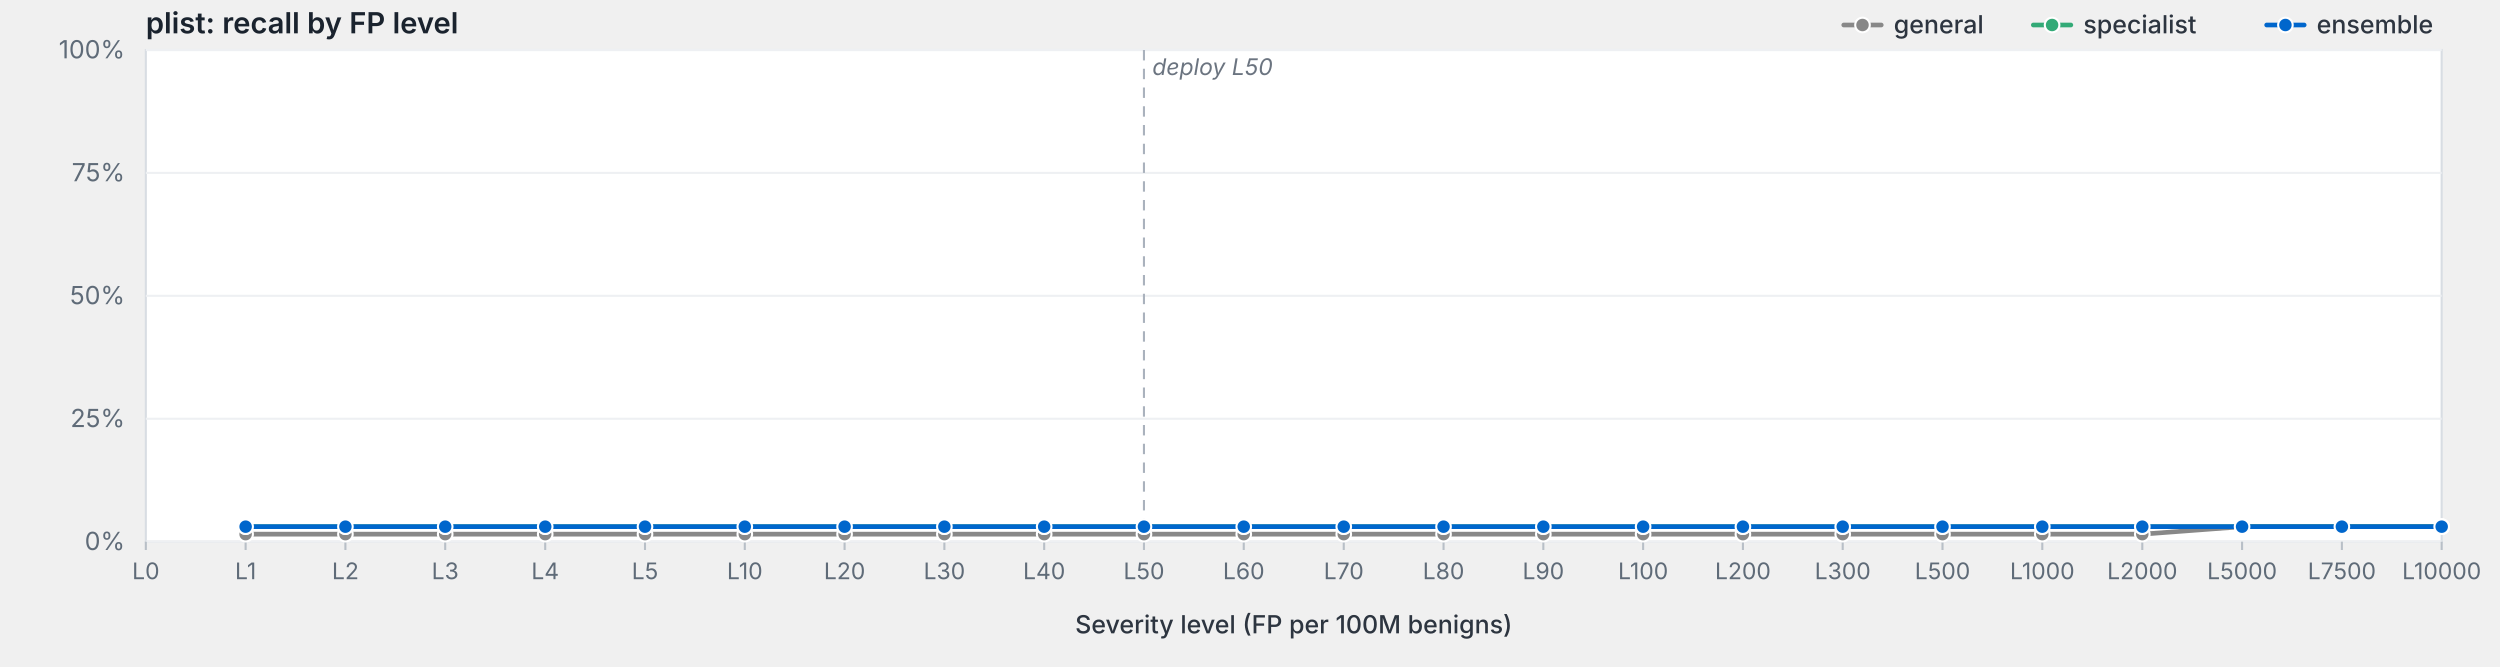
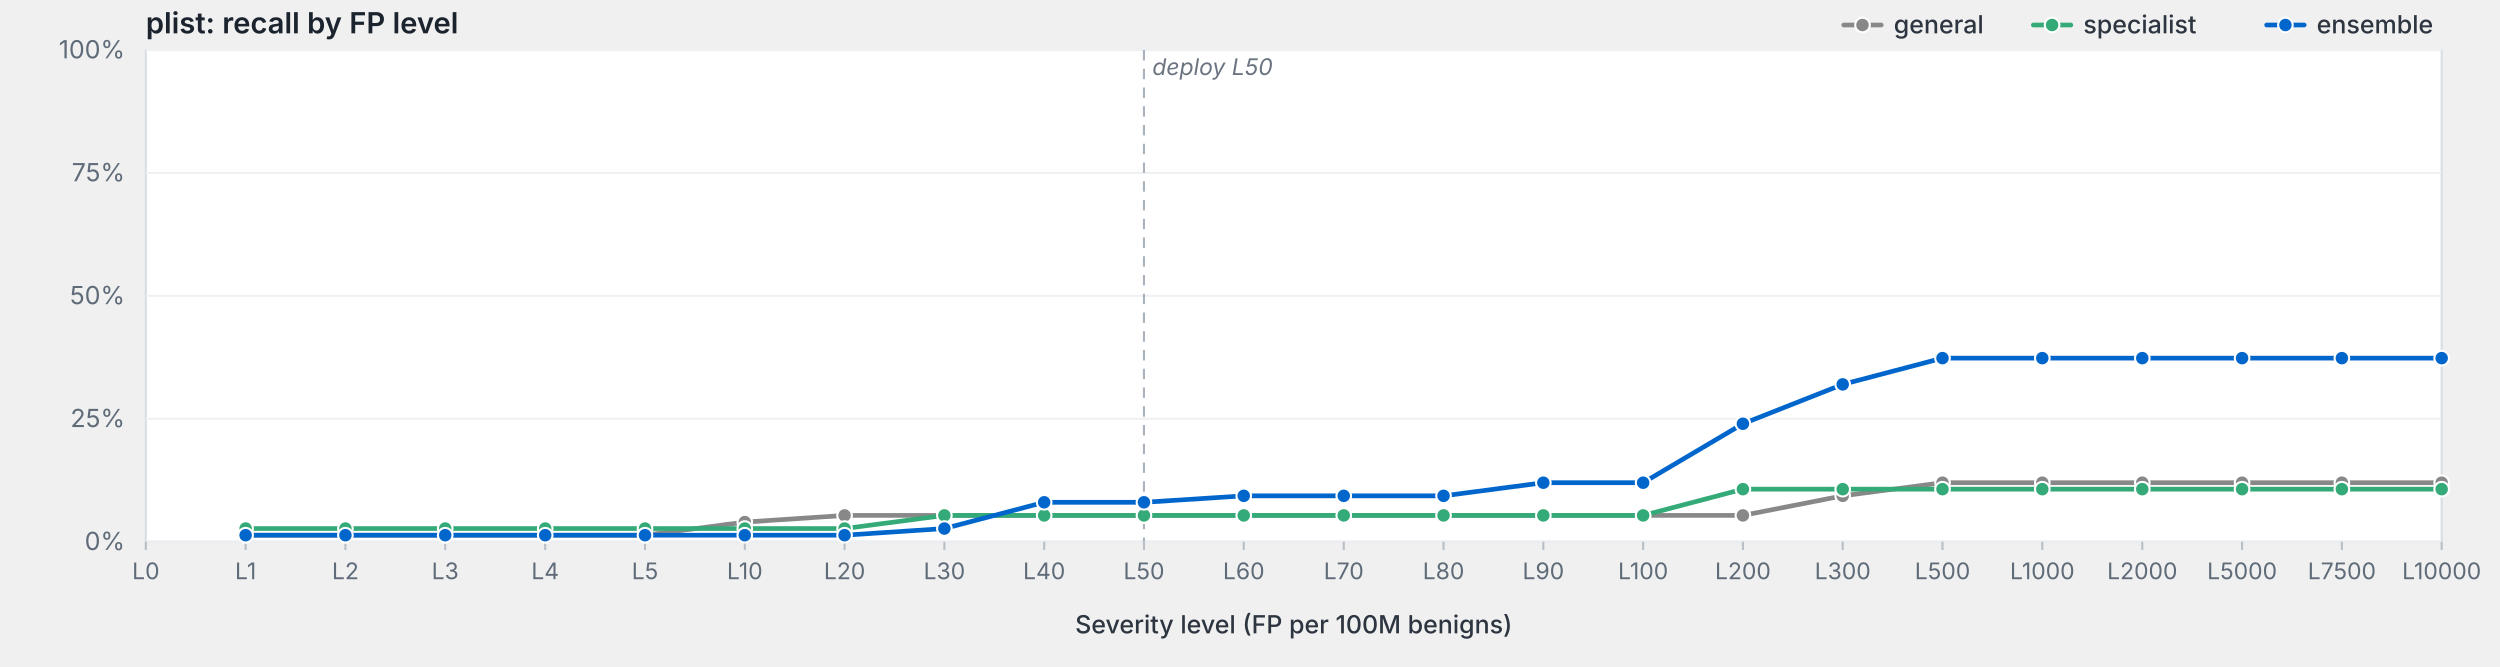
<svg xmlns="http://www.w3.org/2000/svg" viewBox="0 0 1200 320" width="1200" height="320" preserveAspectRatio="xMidYMid meet" role="img" aria-label="plist: recall by FP level">
  <style>svg { background: #fdfdfd; }.frame { fill: #fff; stroke: #d8dde3; stroke-width: 1; }.grid { stroke: #eef0f3; stroke-width: 1; }.tick { stroke: #b8bfc7; stroke-width: 1; }.axis-label { fill: #5f6b78; font-family: -apple-system, BlinkMacSystemFont, "Segoe UI", system-ui, sans-serif; font-size: 12px; }.x-label { fill: #5f6b78; font-family: -apple-system, BlinkMacSystemFont, "Segoe UI", system-ui, sans-serif; font-size: 11px; }.axis-title { fill: #2d3540; font-family: -apple-system, BlinkMacSystemFont, "Segoe UI", system-ui, sans-serif; font-size: 12px; font-weight: 500; }.title { fill: #1a232e; font-family: -apple-system, BlinkMacSystemFont, "Segoe UI", system-ui, sans-serif; font-size: 14px; font-weight: 600; }.deploy-marker { stroke: #aab2bd; stroke-width: 1; stroke-dasharray: 5,4; }.deploy-label { fill: #6b7480; font-family: -apple-system, BlinkMacSystemFont, "Segoe UI", system-ui, sans-serif; font-size: 11px; font-style: italic; }.curve { fill: none; stroke-width: 2.25; stroke-linejoin: round; stroke-linecap: round; }.marker { stroke: #fff; stroke-width: 1; }.legend-text { fill: #2d3540; font-family: -apple-system, BlinkMacSystemFont, "Segoe UI", system-ui, sans-serif; font-size: 12px; font-weight: 500; }</style>
  <text class="title" x="70" y="16">plist: recall by FP level</text>
  <rect class="frame" x="70" y="24" width="1102" height="236" />
  <line class="grid" x1="70" y1="260.0" x2="1172" y2="260.0" />
  <text class="axis-label" x="60" y="264.0" text-anchor="end">0%</text>
  <line class="grid" x1="70" y1="201.0" x2="1172" y2="201.0" />
  <text class="axis-label" x="60" y="205.0" text-anchor="end">25%</text>
  <line class="grid" x1="70" y1="142.0" x2="1172" y2="142.0" />
  <text class="axis-label" x="60" y="146.0" text-anchor="end">50%</text>
  <line class="grid" x1="70" y1="83.0" x2="1172" y2="83.0" />
  <text class="axis-label" x="60" y="87.0" text-anchor="end">75%</text>
  <line class="grid" x1="70" y1="24.0" x2="1172" y2="24.0" />
  <text class="axis-label" x="60" y="28.0" text-anchor="end">100%</text>
  <line class="deploy-marker" x1="549.1" y1="24" x2="549.1" y2="260" />
  <text class="deploy-label" x="553.1" y="36" text-anchor="start">deploy L50</text>
  <line class="tick" x1="70.0" y1="260" x2="70.0" y2="264" />
  <text class="x-label" x="70.0" y="278" text-anchor="middle">L0</text>
  <line class="tick" x1="117.9" y1="260" x2="117.9" y2="264" />
  <text class="x-label" x="117.9" y="278" text-anchor="middle">L1</text>
  <line class="tick" x1="165.8" y1="260" x2="165.8" y2="264" />
  <text class="x-label" x="165.8" y="278" text-anchor="middle">L2</text>
  <line class="tick" x1="213.7" y1="260" x2="213.7" y2="264" />
  <text class="x-label" x="213.7" y="278" text-anchor="middle">L3</text>
  <line class="tick" x1="261.7" y1="260" x2="261.7" y2="264" />
  <text class="x-label" x="261.7" y="278" text-anchor="middle">L4</text>
  <line class="tick" x1="309.6" y1="260" x2="309.6" y2="264" />
  <text class="x-label" x="309.6" y="278" text-anchor="middle">L5</text>
  <line class="tick" x1="357.5" y1="260" x2="357.5" y2="264" />
  <text class="x-label" x="357.5" y="278" text-anchor="middle">L10</text>
  <line class="tick" x1="405.4" y1="260" x2="405.4" y2="264" />
  <text class="x-label" x="405.4" y="278" text-anchor="middle">L20</text>
  <line class="tick" x1="453.3" y1="260" x2="453.3" y2="264" />
  <text class="x-label" x="453.3" y="278" text-anchor="middle">L30</text>
  <line class="tick" x1="501.2" y1="260" x2="501.2" y2="264" />
  <text class="x-label" x="501.2" y="278" text-anchor="middle">L40</text>
  <line class="tick" x1="549.1" y1="260" x2="549.1" y2="264" />
  <text class="x-label" x="549.1" y="278" text-anchor="middle">L50</text>
  <line class="tick" x1="597.0" y1="260" x2="597.0" y2="264" />
  <text class="x-label" x="597.0" y="278" text-anchor="middle">L60</text>
  <line class="tick" x1="645.0" y1="260" x2="645.0" y2="264" />
  <text class="x-label" x="645.0" y="278" text-anchor="middle">L70</text>
  <line class="tick" x1="692.9" y1="260" x2="692.9" y2="264" />
  <text class="x-label" x="692.9" y="278" text-anchor="middle">L80</text>
  <line class="tick" x1="740.8" y1="260" x2="740.8" y2="264" />
  <text class="x-label" x="740.8" y="278" text-anchor="middle">L90</text>
  <line class="tick" x1="788.7" y1="260" x2="788.7" y2="264" />
  <text class="x-label" x="788.7" y="278" text-anchor="middle">L100</text>
  <line class="tick" x1="836.6" y1="260" x2="836.6" y2="264" />
  <text class="x-label" x="836.6" y="278" text-anchor="middle">L200</text>
  <line class="tick" x1="884.5" y1="260" x2="884.5" y2="264" />
  <text class="x-label" x="884.5" y="278" text-anchor="middle">L300</text>
  <line class="tick" x1="932.4" y1="260" x2="932.4" y2="264" />
  <text class="x-label" x="932.4" y="278" text-anchor="middle">L500</text>
  <line class="tick" x1="980.3" y1="260" x2="980.3" y2="264" />
  <text class="x-label" x="980.3" y="278" text-anchor="middle">L1000</text>
  <line class="tick" x1="1028.3" y1="260" x2="1028.3" y2="264" />
  <text class="x-label" x="1028.3" y="278" text-anchor="middle">L2000</text>
  <line class="tick" x1="1076.2" y1="260" x2="1076.2" y2="264" />
  <text class="x-label" x="1076.2" y="278" text-anchor="middle">L5000</text>
  <line class="tick" x1="1124.1" y1="260" x2="1124.1" y2="264" />
  <text class="x-label" x="1124.1" y="278" text-anchor="middle">L7500</text>
  <line class="tick" x1="1172.0" y1="260" x2="1172.0" y2="264" />
  <text class="x-label" x="1172.0" y="278" text-anchor="middle">L10000</text>
  <text class="axis-title" x="621.0" y="304" text-anchor="middle">Severity level (FP per 100M benigns)</text>
-   <path class="curve" d="M117.9,256.4 L165.8,256.4 L213.7,256.4 L261.7,256.4 L309.6,256.4 L357.5,256.4 L405.4,256.4 L453.3,256.4 L501.2,256.4 L549.1,256.4 L597.0,256.4 L645.0,256.4 L692.9,256.4 L740.8,256.4 L788.7,256.4 L836.6,256.4 L884.5,256.4 L932.4,256.4 L980.3,256.4 L1028.3,256.4 L1076.2,252.8 L1124.1,252.8 L1172.0,252.8" stroke="#888" />
-   <circle class="marker" cx="117.9" cy="256.4" r="3.5" fill="#888" />
-   <circle class="marker" cx="165.8" cy="256.4" r="3.5" fill="#888" />
-   <circle class="marker" cx="213.7" cy="256.4" r="3.5" fill="#888" />
-   <circle class="marker" cx="261.7" cy="256.4" r="3.5" fill="#888" />
-   <circle class="marker" cx="309.6" cy="256.4" r="3.5" fill="#888" />
-   <circle class="marker" cx="357.5" cy="256.4" r="3.5" fill="#888" />
-   <circle class="marker" cx="405.4" cy="256.4" r="3.5" fill="#888" />
-   <circle class="marker" cx="453.3" cy="256.4" r="3.5" fill="#888" />
-   <circle class="marker" cx="501.2" cy="256.4" r="3.5" fill="#888" />
-   <circle class="marker" cx="549.1" cy="256.4" r="3.5" fill="#888" />
-   <circle class="marker" cx="597.0" cy="256.4" r="3.5" fill="#888" />
-   <circle class="marker" cx="645.0" cy="256.4" r="3.5" fill="#888" />
-   <circle class="marker" cx="692.9" cy="256.4" r="3.5" fill="#888" />
-   <circle class="marker" cx="740.8" cy="256.4" r="3.5" fill="#888" />
-   <circle class="marker" cx="788.7" cy="256.4" r="3.5" fill="#888" />
-   <circle class="marker" cx="836.6" cy="256.4" r="3.5" fill="#888" />
-   <circle class="marker" cx="884.5" cy="256.4" r="3.5" fill="#888" />
-   <circle class="marker" cx="932.4" cy="256.4" r="3.5" fill="#888" />
-   <circle class="marker" cx="980.3" cy="256.4" r="3.5" fill="#888" />
-   <circle class="marker" cx="1028.3" cy="256.4" r="3.5" fill="#888" />
-   <circle class="marker" cx="1076.2" cy="252.8" r="3.5" fill="#888" />
-   <circle class="marker" cx="1124.1" cy="252.8" r="3.5" fill="#888" />
-   <circle class="marker" cx="1172.0" cy="252.8" r="3.5" fill="#888" />
-   <path class="curve" d="M117.9,252.8 L165.8,252.8 L213.7,252.8 L261.7,252.8 L309.6,252.8 L357.5,252.8 L405.4,252.8 L453.3,252.8 L501.2,252.8 L549.1,252.8 L597.0,252.8 L645.0,252.8 L692.9,252.8 L740.8,252.8 L788.7,252.8 L836.6,252.8 L884.5,252.8 L932.4,252.8 L980.3,252.8 L1028.3,252.8 L1076.2,252.8 L1124.1,252.8 L1172.0,252.8" stroke="#3a7" />
-   <circle class="marker" cx="117.9" cy="252.8" r="3.5" fill="#3a7" />
-   <circle class="marker" cx="165.8" cy="252.8" r="3.5" fill="#3a7" />
-   <circle class="marker" cx="213.7" cy="252.8" r="3.5" fill="#3a7" />
-   <circle class="marker" cx="261.7" cy="252.8" r="3.5" fill="#3a7" />
-   <circle class="marker" cx="309.6" cy="252.8" r="3.5" fill="#3a7" />
-   <circle class="marker" cx="357.5" cy="252.8" r="3.5" fill="#3a7" />
-   <circle class="marker" cx="405.4" cy="252.8" r="3.5" fill="#3a7" />
-   <circle class="marker" cx="453.3" cy="252.8" r="3.5" fill="#3a7" />
-   <circle class="marker" cx="501.2" cy="252.8" r="3.5" fill="#3a7" />
-   <circle class="marker" cx="549.1" cy="252.8" r="3.5" fill="#3a7" />
-   <circle class="marker" cx="597.0" cy="252.8" r="3.5" fill="#3a7" />
-   <circle class="marker" cx="645.0" cy="252.8" r="3.5" fill="#3a7" />
-   <circle class="marker" cx="692.9" cy="252.8" r="3.5" fill="#3a7" />
-   <circle class="marker" cx="740.8" cy="252.8" r="3.5" fill="#3a7" />
-   <circle class="marker" cx="788.7" cy="252.8" r="3.5" fill="#3a7" />
-   <circle class="marker" cx="836.6" cy="252.8" r="3.5" fill="#3a7" />
-   <circle class="marker" cx="884.5" cy="252.8" r="3.5" fill="#3a7" />
-   <circle class="marker" cx="932.4" cy="252.8" r="3.5" fill="#3a7" />
-   <circle class="marker" cx="980.3" cy="252.8" r="3.5" fill="#3a7" />
-   <circle class="marker" cx="1028.3" cy="252.8" r="3.5" fill="#3a7" />
-   <circle class="marker" cx="1076.2" cy="252.8" r="3.5" fill="#3a7" />
-   <circle class="marker" cx="1124.1" cy="252.8" r="3.5" fill="#3a7" />
-   <circle class="marker" cx="1172.0" cy="252.8" r="3.5" fill="#3a7" />
-   <path class="curve" d="M117.9,252.8 L165.8,252.8 L213.7,252.8 L261.7,252.8 L309.6,252.8 L357.5,252.8 L405.4,252.8 L453.3,252.8 L501.2,252.8 L549.1,252.8 L597.0,252.8 L645.0,252.8 L692.9,252.8 L740.8,252.8 L788.7,252.8 L836.6,252.8 L884.5,252.8 L932.4,252.8 L980.3,252.8 L1028.3,252.8 L1076.2,252.8 L1124.1,252.8 L1172.0,252.8" stroke="#06c" />
-   <circle class="marker" cx="117.9" cy="252.8" r="3.5" fill="#06c" />
-   <circle class="marker" cx="165.8" cy="252.8" r="3.5" fill="#06c" />
-   <circle class="marker" cx="213.7" cy="252.8" r="3.5" fill="#06c" />
-   <circle class="marker" cx="261.7" cy="252.8" r="3.5" fill="#06c" />
-   <circle class="marker" cx="309.6" cy="252.8" r="3.5" fill="#06c" />
-   <circle class="marker" cx="357.5" cy="252.8" r="3.5" fill="#06c" />
-   <circle class="marker" cx="405.4" cy="252.8" r="3.5" fill="#06c" />
-   <circle class="marker" cx="453.3" cy="252.8" r="3.5" fill="#06c" />
-   <circle class="marker" cx="501.2" cy="252.8" r="3.5" fill="#06c" />
-   <circle class="marker" cx="549.1" cy="252.8" r="3.5" fill="#06c" />
-   <circle class="marker" cx="597.0" cy="252.8" r="3.5" fill="#06c" />
-   <circle class="marker" cx="645.0" cy="252.8" r="3.5" fill="#06c" />
-   <circle class="marker" cx="692.9" cy="252.8" r="3.5" fill="#06c" />
-   <circle class="marker" cx="740.8" cy="252.8" r="3.5" fill="#06c" />
-   <circle class="marker" cx="788.7" cy="252.8" r="3.5" fill="#06c" />
-   <circle class="marker" cx="836.6" cy="252.8" r="3.5" fill="#06c" />
-   <circle class="marker" cx="884.5" cy="252.8" r="3.5" fill="#06c" />
-   <circle class="marker" cx="932.4" cy="252.8" r="3.5" fill="#06c" />
-   <circle class="marker" cx="980.3" cy="252.8" r="3.5" fill="#06c" />
-   <circle class="marker" cx="1028.3" cy="252.8" r="3.5" fill="#06c" />
-   <circle class="marker" cx="1076.2" cy="252.8" r="3.5" fill="#06c" />
-   <circle class="marker" cx="1124.1" cy="252.8" r="3.5" fill="#06c" />
-   <circle class="marker" cx="1172.0" cy="252.8" r="3.5" fill="#06c" />
+   <path class="curve" d="M117.9,256.9 L165.8,256.9 L213.7,256.9 L261.7,256.9 L309.6,256.9 L357.5,250.6 L405.4,247.4 L453.3,247.4 L501.2,247.4 L549.1,247.4 L597.0,247.4 L645.0,247.4 L692.9,247.4 L740.8,247.4 L788.7,247.4 L836.6,247.4 L884.5,238.0 L932.4,231.7 L980.3,231.7 L1028.3,231.7 L1076.2,231.7 L1124.1,231.7 L1172.0,231.7" stroke="#888" />
+   <circle class="marker" cx="117.9" cy="256.9" r="3.5" fill="#888" />
+   <circle class="marker" cx="165.8" cy="256.9" r="3.5" fill="#888" />
+   <circle class="marker" cx="213.7" cy="256.9" r="3.5" fill="#888" />
+   <circle class="marker" cx="261.7" cy="256.9" r="3.5" fill="#888" />
+   <circle class="marker" cx="309.6" cy="256.9" r="3.5" fill="#888" />
+   <circle class="marker" cx="357.5" cy="250.6" r="3.5" fill="#888" />
+   <circle class="marker" cx="405.4" cy="247.4" r="3.5" fill="#888" />
+   <circle class="marker" cx="453.3" cy="247.4" r="3.5" fill="#888" />
+   <circle class="marker" cx="501.2" cy="247.4" r="3.5" fill="#888" />
+   <circle class="marker" cx="549.1" cy="247.4" r="3.5" fill="#888" />
+   <circle class="marker" cx="597.0" cy="247.4" r="3.5" fill="#888" />
+   <circle class="marker" cx="645.0" cy="247.4" r="3.5" fill="#888" />
+   <circle class="marker" cx="692.9" cy="247.4" r="3.5" fill="#888" />
+   <circle class="marker" cx="740.8" cy="247.4" r="3.5" fill="#888" />
+   <circle class="marker" cx="788.7" cy="247.4" r="3.5" fill="#888" />
+   <circle class="marker" cx="836.6" cy="247.4" r="3.5" fill="#888" />
+   <circle class="marker" cx="884.5" cy="238.0" r="3.5" fill="#888" />
+   <circle class="marker" cx="932.4" cy="231.7" r="3.5" fill="#888" />
+   <circle class="marker" cx="980.3" cy="231.7" r="3.5" fill="#888" />
+   <circle class="marker" cx="1028.3" cy="231.7" r="3.5" fill="#888" />
+   <circle class="marker" cx="1076.2" cy="231.7" r="3.5" fill="#888" />
+   <circle class="marker" cx="1124.1" cy="231.7" r="3.5" fill="#888" />
+   <circle class="marker" cx="1172.0" cy="231.7" r="3.5" fill="#888" />
+   <path class="curve" d="M117.9,253.7 L165.8,253.7 L213.7,253.7 L261.7,253.7 L309.6,253.7 L357.5,253.7 L405.4,253.7 L453.3,247.4 L501.2,247.4 L549.1,247.4 L597.0,247.4 L645.0,247.4 L692.9,247.4 L740.8,247.4 L788.7,247.4 L836.6,234.8 L884.5,234.8 L932.4,234.8 L980.3,234.8 L1028.3,234.8 L1076.2,234.8 L1124.1,234.8 L1172.0,234.8" stroke="#3a7" />
+   <circle class="marker" cx="117.9" cy="253.7" r="3.5" fill="#3a7" />
+   <circle class="marker" cx="165.8" cy="253.7" r="3.5" fill="#3a7" />
+   <circle class="marker" cx="213.7" cy="253.7" r="3.5" fill="#3a7" />
+   <circle class="marker" cx="261.7" cy="253.7" r="3.5" fill="#3a7" />
+   <circle class="marker" cx="309.6" cy="253.7" r="3.5" fill="#3a7" />
+   <circle class="marker" cx="357.5" cy="253.7" r="3.5" fill="#3a7" />
+   <circle class="marker" cx="405.4" cy="253.7" r="3.5" fill="#3a7" />
+   <circle class="marker" cx="453.3" cy="247.4" r="3.5" fill="#3a7" />
+   <circle class="marker" cx="501.2" cy="247.4" r="3.5" fill="#3a7" />
+   <circle class="marker" cx="549.1" cy="247.4" r="3.5" fill="#3a7" />
+   <circle class="marker" cx="597.0" cy="247.4" r="3.5" fill="#3a7" />
+   <circle class="marker" cx="645.0" cy="247.4" r="3.5" fill="#3a7" />
+   <circle class="marker" cx="692.9" cy="247.4" r="3.5" fill="#3a7" />
+   <circle class="marker" cx="740.8" cy="247.4" r="3.5" fill="#3a7" />
+   <circle class="marker" cx="788.7" cy="247.4" r="3.5" fill="#3a7" />
+   <circle class="marker" cx="836.6" cy="234.8" r="3.5" fill="#3a7" />
+   <circle class="marker" cx="884.5" cy="234.8" r="3.5" fill="#3a7" />
+   <circle class="marker" cx="932.4" cy="234.8" r="3.5" fill="#3a7" />
+   <circle class="marker" cx="980.3" cy="234.8" r="3.5" fill="#3a7" />
+   <circle class="marker" cx="1028.3" cy="234.8" r="3.5" fill="#3a7" />
+   <circle class="marker" cx="1076.2" cy="234.8" r="3.5" fill="#3a7" />
+   <circle class="marker" cx="1124.1" cy="234.8" r="3.5" fill="#3a7" />
+   <circle class="marker" cx="1172.0" cy="234.8" r="3.5" fill="#3a7" />
+   <path class="curve" d="M117.9,256.9 L165.8,256.9 L213.7,256.9 L261.7,256.9 L309.6,256.9 L357.5,256.9 L405.4,256.9 L453.3,253.7 L501.2,241.1 L549.1,241.1 L597.0,238.0 L645.0,238.0 L692.9,238.0 L740.8,231.7 L788.7,231.7 L836.6,203.4 L884.5,184.5 L932.4,171.9 L980.3,171.9 L1028.3,171.9 L1076.2,171.9 L1124.1,171.9 L1172.0,171.9" stroke="#06c" />
+   <circle class="marker" cx="117.9" cy="256.9" r="3.5" fill="#06c" />
+   <circle class="marker" cx="165.8" cy="256.9" r="3.5" fill="#06c" />
+   <circle class="marker" cx="213.7" cy="256.9" r="3.5" fill="#06c" />
+   <circle class="marker" cx="261.7" cy="256.9" r="3.5" fill="#06c" />
+   <circle class="marker" cx="309.6" cy="256.9" r="3.5" fill="#06c" />
+   <circle class="marker" cx="357.5" cy="256.9" r="3.5" fill="#06c" />
+   <circle class="marker" cx="405.4" cy="256.9" r="3.5" fill="#06c" />
+   <circle class="marker" cx="453.3" cy="253.7" r="3.5" fill="#06c" />
+   <circle class="marker" cx="501.2" cy="241.1" r="3.5" fill="#06c" />
+   <circle class="marker" cx="549.1" cy="241.1" r="3.5" fill="#06c" />
+   <circle class="marker" cx="597.0" cy="238.0" r="3.5" fill="#06c" />
+   <circle class="marker" cx="645.0" cy="238.0" r="3.5" fill="#06c" />
+   <circle class="marker" cx="692.9" cy="238.0" r="3.5" fill="#06c" />
+   <circle class="marker" cx="740.8" cy="231.7" r="3.5" fill="#06c" />
+   <circle class="marker" cx="788.7" cy="231.7" r="3.5" fill="#06c" />
+   <circle class="marker" cx="836.6" cy="203.4" r="3.5" fill="#06c" />
+   <circle class="marker" cx="884.5" cy="184.5" r="3.5" fill="#06c" />
+   <circle class="marker" cx="932.4" cy="171.9" r="3.5" fill="#06c" />
+   <circle class="marker" cx="980.3" cy="171.9" r="3.5" fill="#06c" />
+   <circle class="marker" cx="1028.3" cy="171.9" r="3.5" fill="#06c" />
+   <circle class="marker" cx="1076.2" cy="171.9" r="3.5" fill="#06c" />
+   <circle class="marker" cx="1124.1" cy="171.9" r="3.5" fill="#06c" />
+   <circle class="marker" cx="1172.0" cy="171.9" r="3.5" fill="#06c" />
  <line x1="1088.0" y1="12.0" x2="1106.0" y2="12.0" stroke="#06c" stroke-width="2.25" stroke-linecap="round" />
  <circle cx="1097.0" cy="12.0" r="3.5" fill="#06c" stroke="#fff" stroke-width="1" />
  <text class="legend-text" x="1112.0" y="16.0">ensemble</text>
  <line x1="976.0" y1="12.0" x2="994.0" y2="12.0" stroke="#3a7" stroke-width="2.25" stroke-linecap="round" />
  <circle cx="985.0" cy="12.0" r="3.5" fill="#3a7" stroke="#fff" stroke-width="1" />
  <text class="legend-text" x="1000.0" y="16.0">specialist</text>
  <line x1="885.0" y1="12.0" x2="903.0" y2="12.0" stroke="#888" stroke-width="2.25" stroke-linecap="round" />
  <circle cx="894.0" cy="12.0" r="3.5" fill="#888" stroke="#fff" stroke-width="1" />
  <text class="legend-text" x="909.0" y="16.0">general</text>
</svg>
